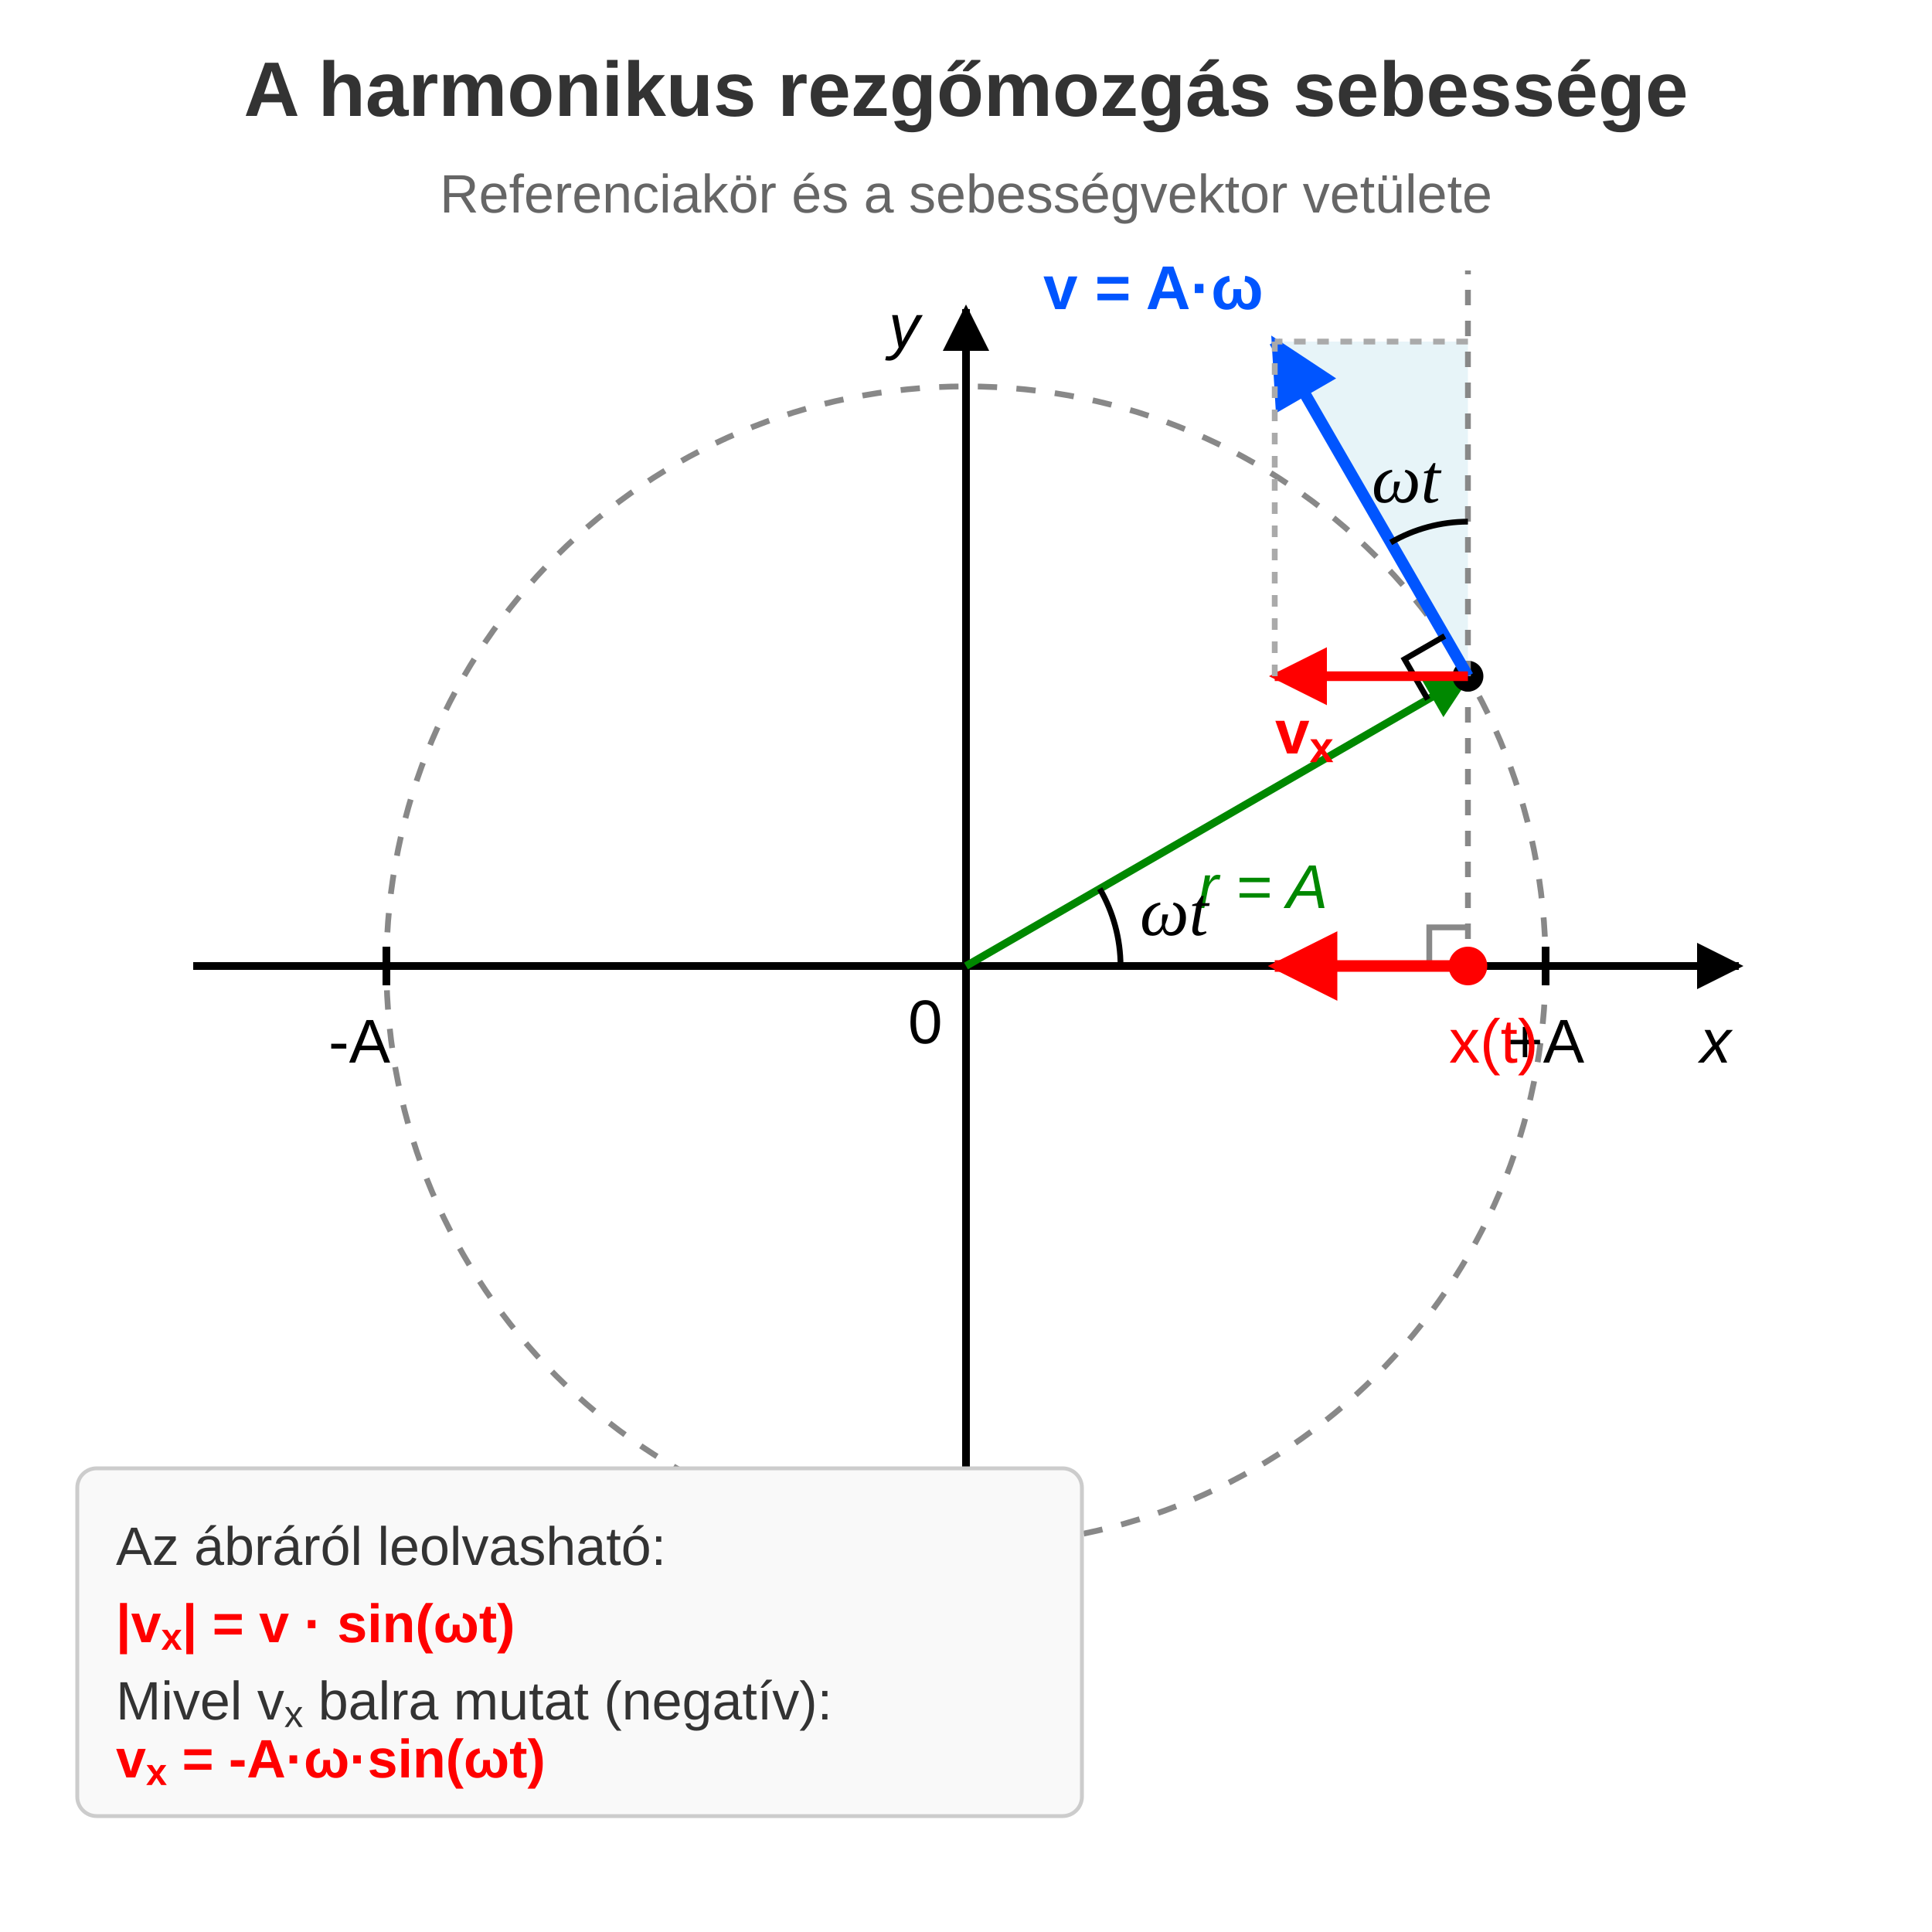
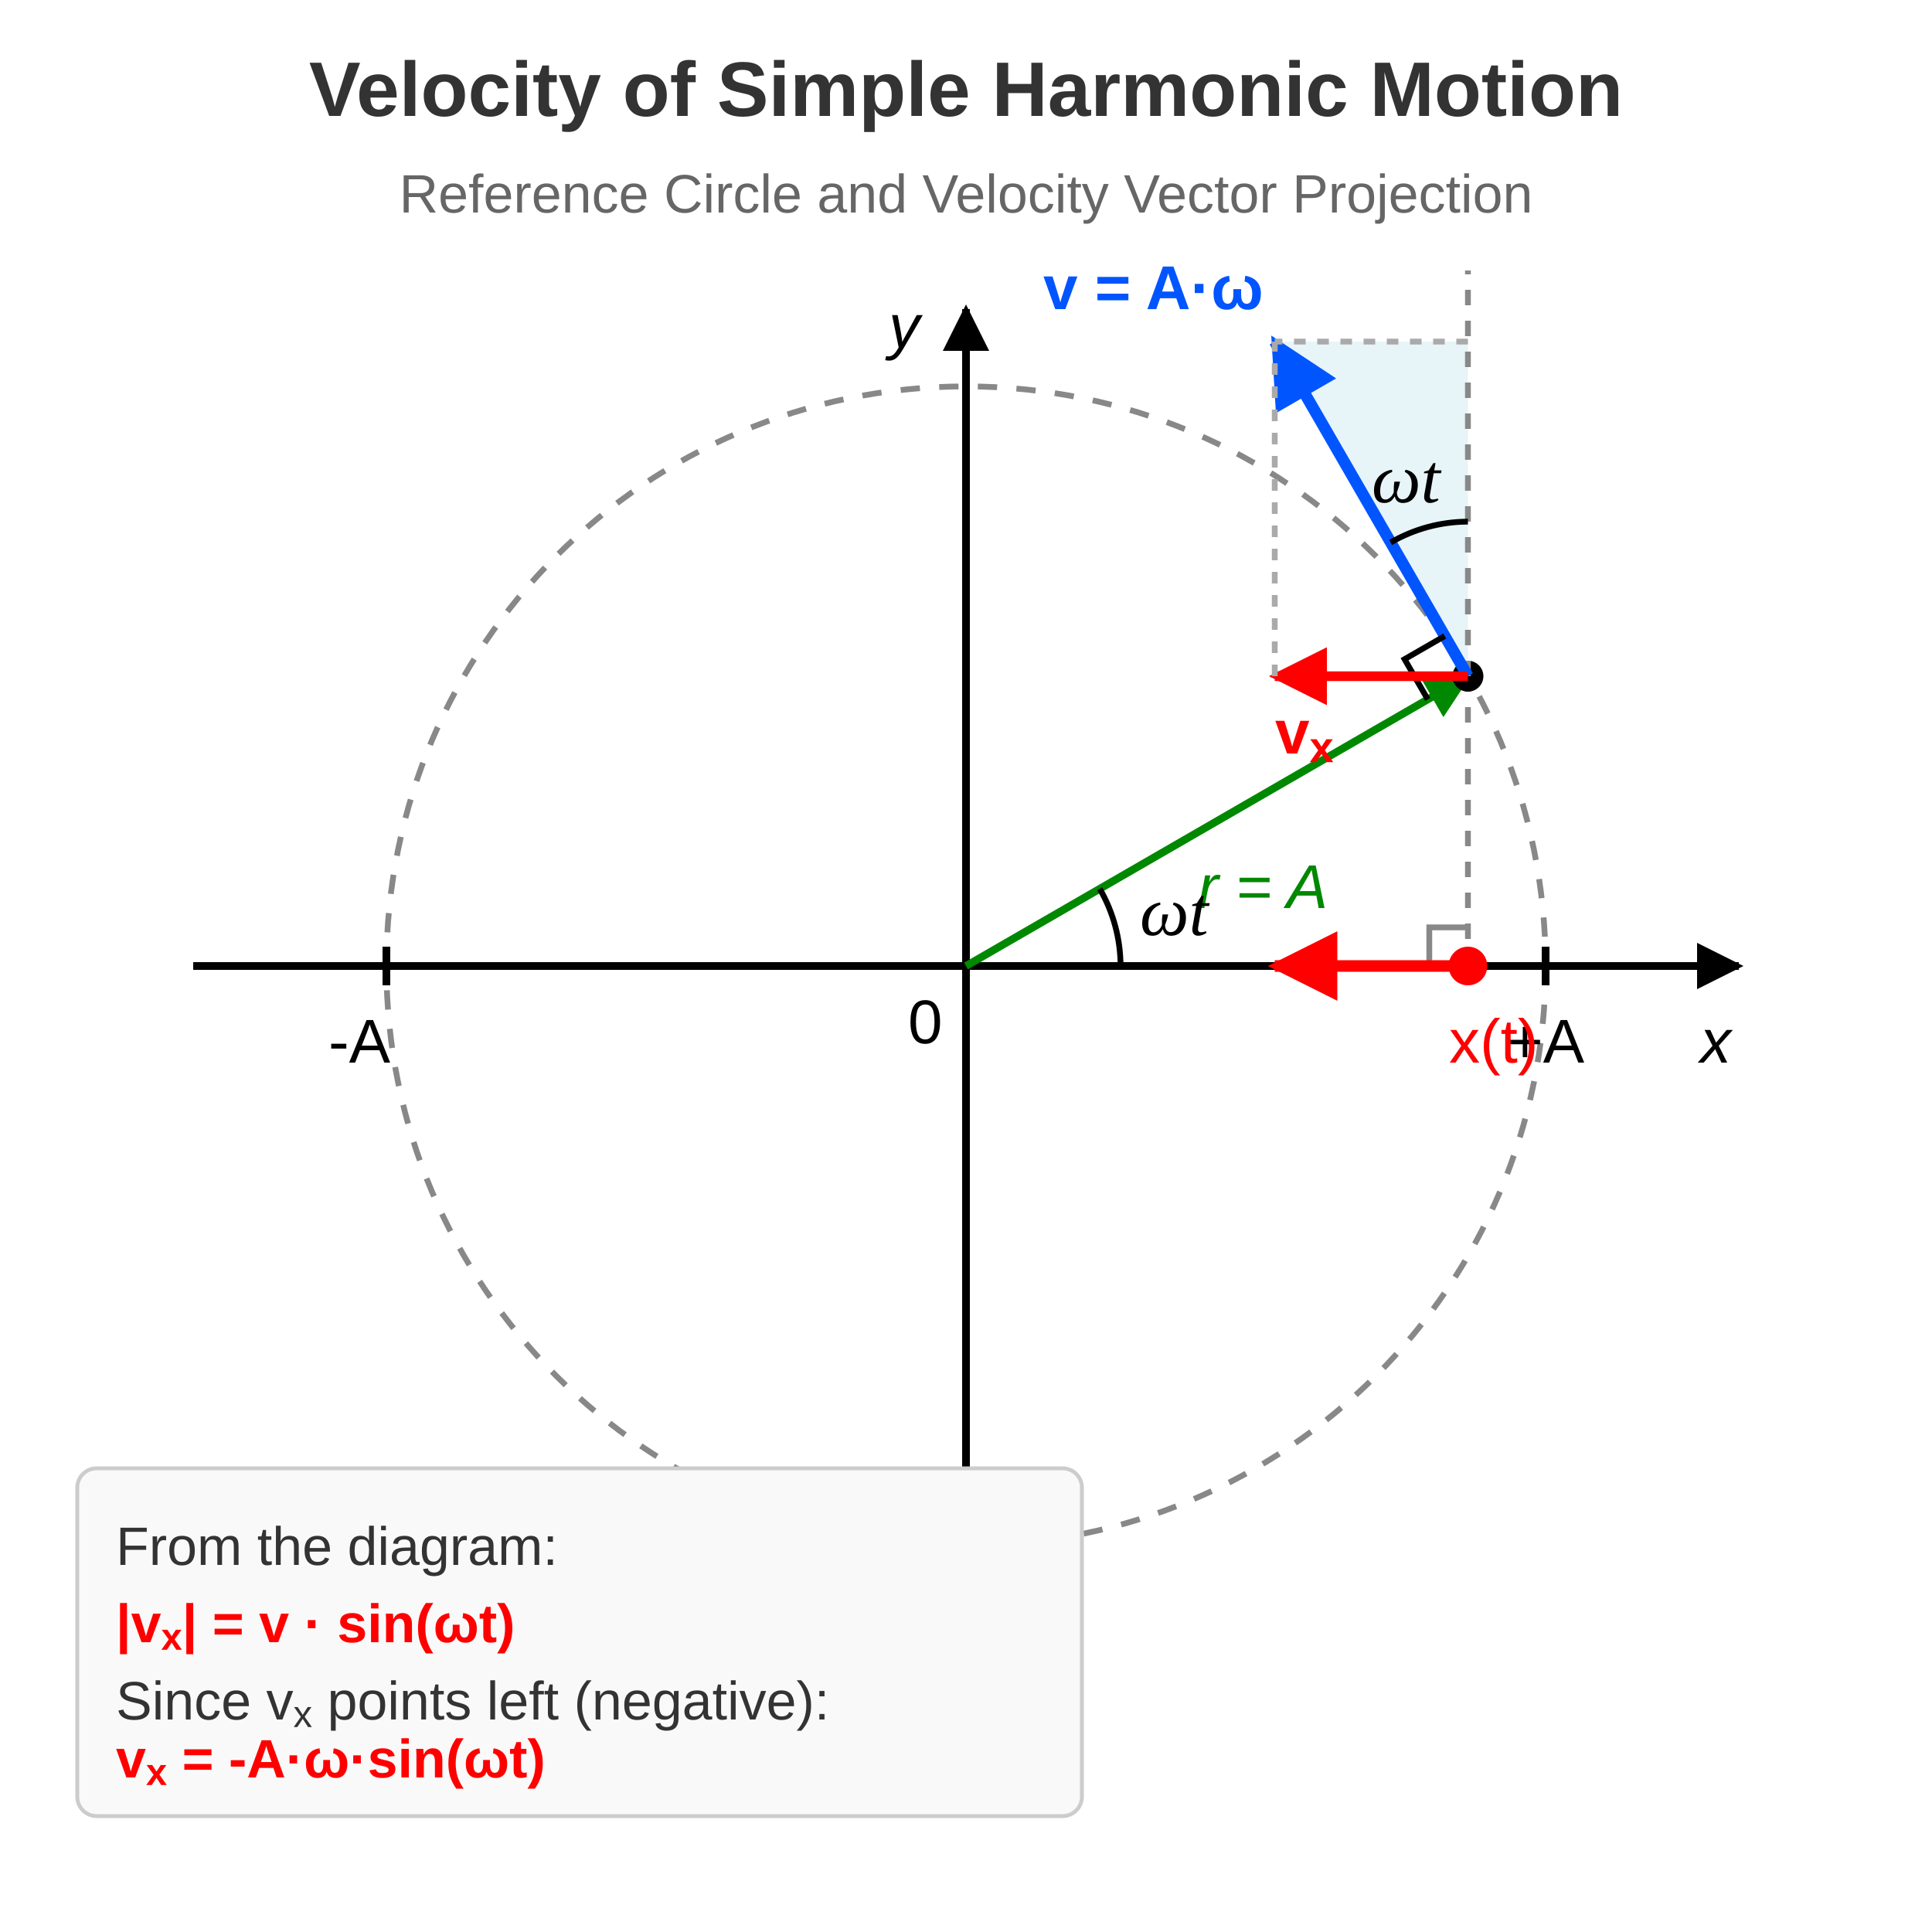
<svg xmlns="http://www.w3.org/2000/svg" viewBox="0 0 500 500" width="100%" height="100%">
  <defs>
    <marker id="arrow" viewBox="0 0 10 10" refX="9" refY="5" markerWidth="6" markerHeight="6" orient="auto-start-reverse">
      <path d="M 0 0 L 10 5 L 0 10 z" fill="#000" />
    </marker>
    <marker id="arrow-blue" viewBox="0 0 10 10" refX="9" refY="5" markerWidth="6" markerHeight="6" orient="auto-start-reverse">
      <path d="M 0 0 L 10 5 L 0 10 z" fill="#0055ff" />
    </marker>
    <marker id="arrow-red" viewBox="0 0 10 10" refX="9" refY="5" markerWidth="6" markerHeight="6" orient="auto-start-reverse">
      <path d="M 0 0 L 10 5 L 0 10 z" fill="#ff0000" />
    </marker>
    <marker id="arrow-green" viewBox="0 0 10 10" refX="9" refY="5" markerWidth="6" markerHeight="6" orient="auto-start-reverse">
      <path d="M 0 0 L 10 5 L 0 10 z" fill="#008800" />
    </marker>
  </defs>
  <rect width="100%" height="100%" fill="#ffffff" />
-   <text x="250" y="30" text-anchor="middle" font-family="Arial, sans-serif" font-size="20" font-weight="bold" fill="#333">A harmonikus rezgőmozgás sebessége</text>
-   <text x="250" y="55" text-anchor="middle" font-family="Arial, sans-serif" font-size="14" fill="#666">Referenciakör és a sebességvektor vetülete</text>
+   <text x="250" y="30" text-anchor="middle" font-family="Arial, sans-serif" font-size="20" font-weight="bold" fill="#333">Velocity of Simple Harmonic Motion</text>
+   <text x="250" y="55" text-anchor="middle" font-family="Arial, sans-serif" font-size="14" fill="#666">Reference Circle and Velocity Vector Projection</text>
  <line x1="50" y1="250" x2="450" y2="250" stroke="#000" stroke-width="2" marker-end="url(#arrow)" />
  <text x="440" y="275" font-family="Arial, sans-serif" font-size="16" font-style="italic">x</text>
  <line x1="250" y1="420" x2="250" y2="80" stroke="#000" stroke-width="2" marker-end="url(#arrow)" />
  <text x="230" y="90" font-family="Arial, sans-serif" font-size="16" font-style="italic">y</text>
  <text x="235" y="270" font-family="Arial, sans-serif" font-size="16">0</text>
  <circle cx="250" cy="250" r="150" fill="none" stroke="#888" stroke-dasharray="5,5" stroke-width="1.5" />
  <line x1="400" y1="245" x2="400" y2="255" stroke="#000" stroke-width="2" />
  <text x="390" y="275" font-family="Arial, sans-serif" font-size="16">+A</text>
  <line x1="100" y1="245" x2="100" y2="255" stroke="#000" stroke-width="2" />
  <text x="85" y="275" font-family="Arial, sans-serif" font-size="16">-A</text>
  <polygon points="379.9,175 329.9,88.4 379.9,88.4" fill="rgba(173, 216, 230, 0.3)" stroke="none" />
  <line x1="250" y1="250" x2="379.9" y2="175" stroke="#008800" stroke-width="2" marker-end="url(#arrow-green)" />
  <text x="310" y="235" font-family="Arial, sans-serif" font-size="16" fill="#008800" font-style="italic">r = A</text>
  <line x1="379.9" y1="175" x2="379.9" y2="250" stroke="#888" stroke-dasharray="4,4" stroke-width="1.5" />
  <circle cx="379.9" cy="250" r="5" fill="#ff0000" />
  <text x="375" y="275" font-family="Arial, sans-serif" font-size="16" fill="#ff0000">x(t)</text>
  <polyline points="369.9,250 369.9,240 379.9,240" fill="none" stroke="#888" stroke-width="1.5" />
  <circle cx="379.9" cy="175" r="4" fill="#000" />
  <line x1="379.9" y1="175" x2="379.9" y2="70" stroke="#888" stroke-dasharray="4,4" stroke-width="1.5" />
  <line x1="379.9" y1="175" x2="329.9" y2="88.4" stroke="#0055ff" stroke-width="3" marker-end="url(#arrow-blue)" />
  <text x="270" y="80" font-family="Arial, sans-serif" font-size="16" font-weight="bold" fill="#0055ff">v = A·ω</text>
  <polyline points="369.5,181 363.5,170.6 373.9,164.6" fill="none" stroke="#000" stroke-width="1.5" />
  <line x1="379.9" y1="175" x2="329.9" y2="175" stroke="#ff0000" stroke-width="2.5" marker-end="url(#arrow-red)" />
  <text x="330" y="195" font-family="Arial, sans-serif" font-size="16" font-weight="bold" fill="#ff0000">v<tspan baseline-shift="sub" font-size="0.7em">x</tspan>
  </text>
  <line x1="329.9" y1="175" x2="329.9" y2="88.4" stroke="#aaa" stroke-dasharray="3,3" stroke-width="1.5" />
  <line x1="379.9" y1="88.4" x2="329.9" y2="88.4" stroke="#aaa" stroke-dasharray="3,3" stroke-width="1.5" />
  <line x1="379.9" y1="250" x2="329.9" y2="250" stroke="#ff0000" stroke-width="3" marker-end="url(#arrow-red)" />
  <path d="M 290 250 A 40 40 0 0 0 284.6 230" fill="none" stroke="#000" stroke-width="1.5" />
  <text x="295" y="242" font-family="Times New Roman, serif" font-size="18" font-style="italic">ωt</text>
  <path d="M 379.9 135 A 40 40 0 0 0 359.9 140.4" fill="none" stroke="#000" stroke-width="1.5" />
  <text x="355" y="130" font-family="Times New Roman, serif" font-size="18" font-style="italic">ωt</text>
  <rect x="20" y="380" width="260" height="90" rx="5" fill="#f9f9f9" stroke="#ccc" stroke-width="1" />
-   <text x="30" y="405" font-family="Arial, sans-serif" font-size="14" fill="#333">Az ábráról leolvasható:</text>
+   <text x="30" y="405" font-family="Arial, sans-serif" font-size="14" fill="#333">From the diagram:</text>
  <text x="30" y="425" font-family="Arial, sans-serif" font-size="14" font-weight="bold" fill="#ff0000">|v<tspan baseline-shift="sub" font-size="0.7em">x</tspan>| = v · sin(ωt)</text>
-   <text x="30" y="445" font-family="Arial, sans-serif" font-size="14" fill="#333">Mivel v<tspan baseline-shift="sub" font-size="0.7em">x</tspan> balra mutat (negatív):</text>
+   <text x="30" y="445" font-family="Arial, sans-serif" font-size="14" fill="#333">Since v<tspan baseline-shift="sub" font-size="0.7em">x</tspan> points left (negative):</text>
  <text x="30" y="460" font-family="Arial, sans-serif" font-size="14" font-weight="bold" fill="#ff0000">v<tspan baseline-shift="sub" font-size="0.7em">x</tspan> = -A·ω·sin(ωt)</text>
</svg>
